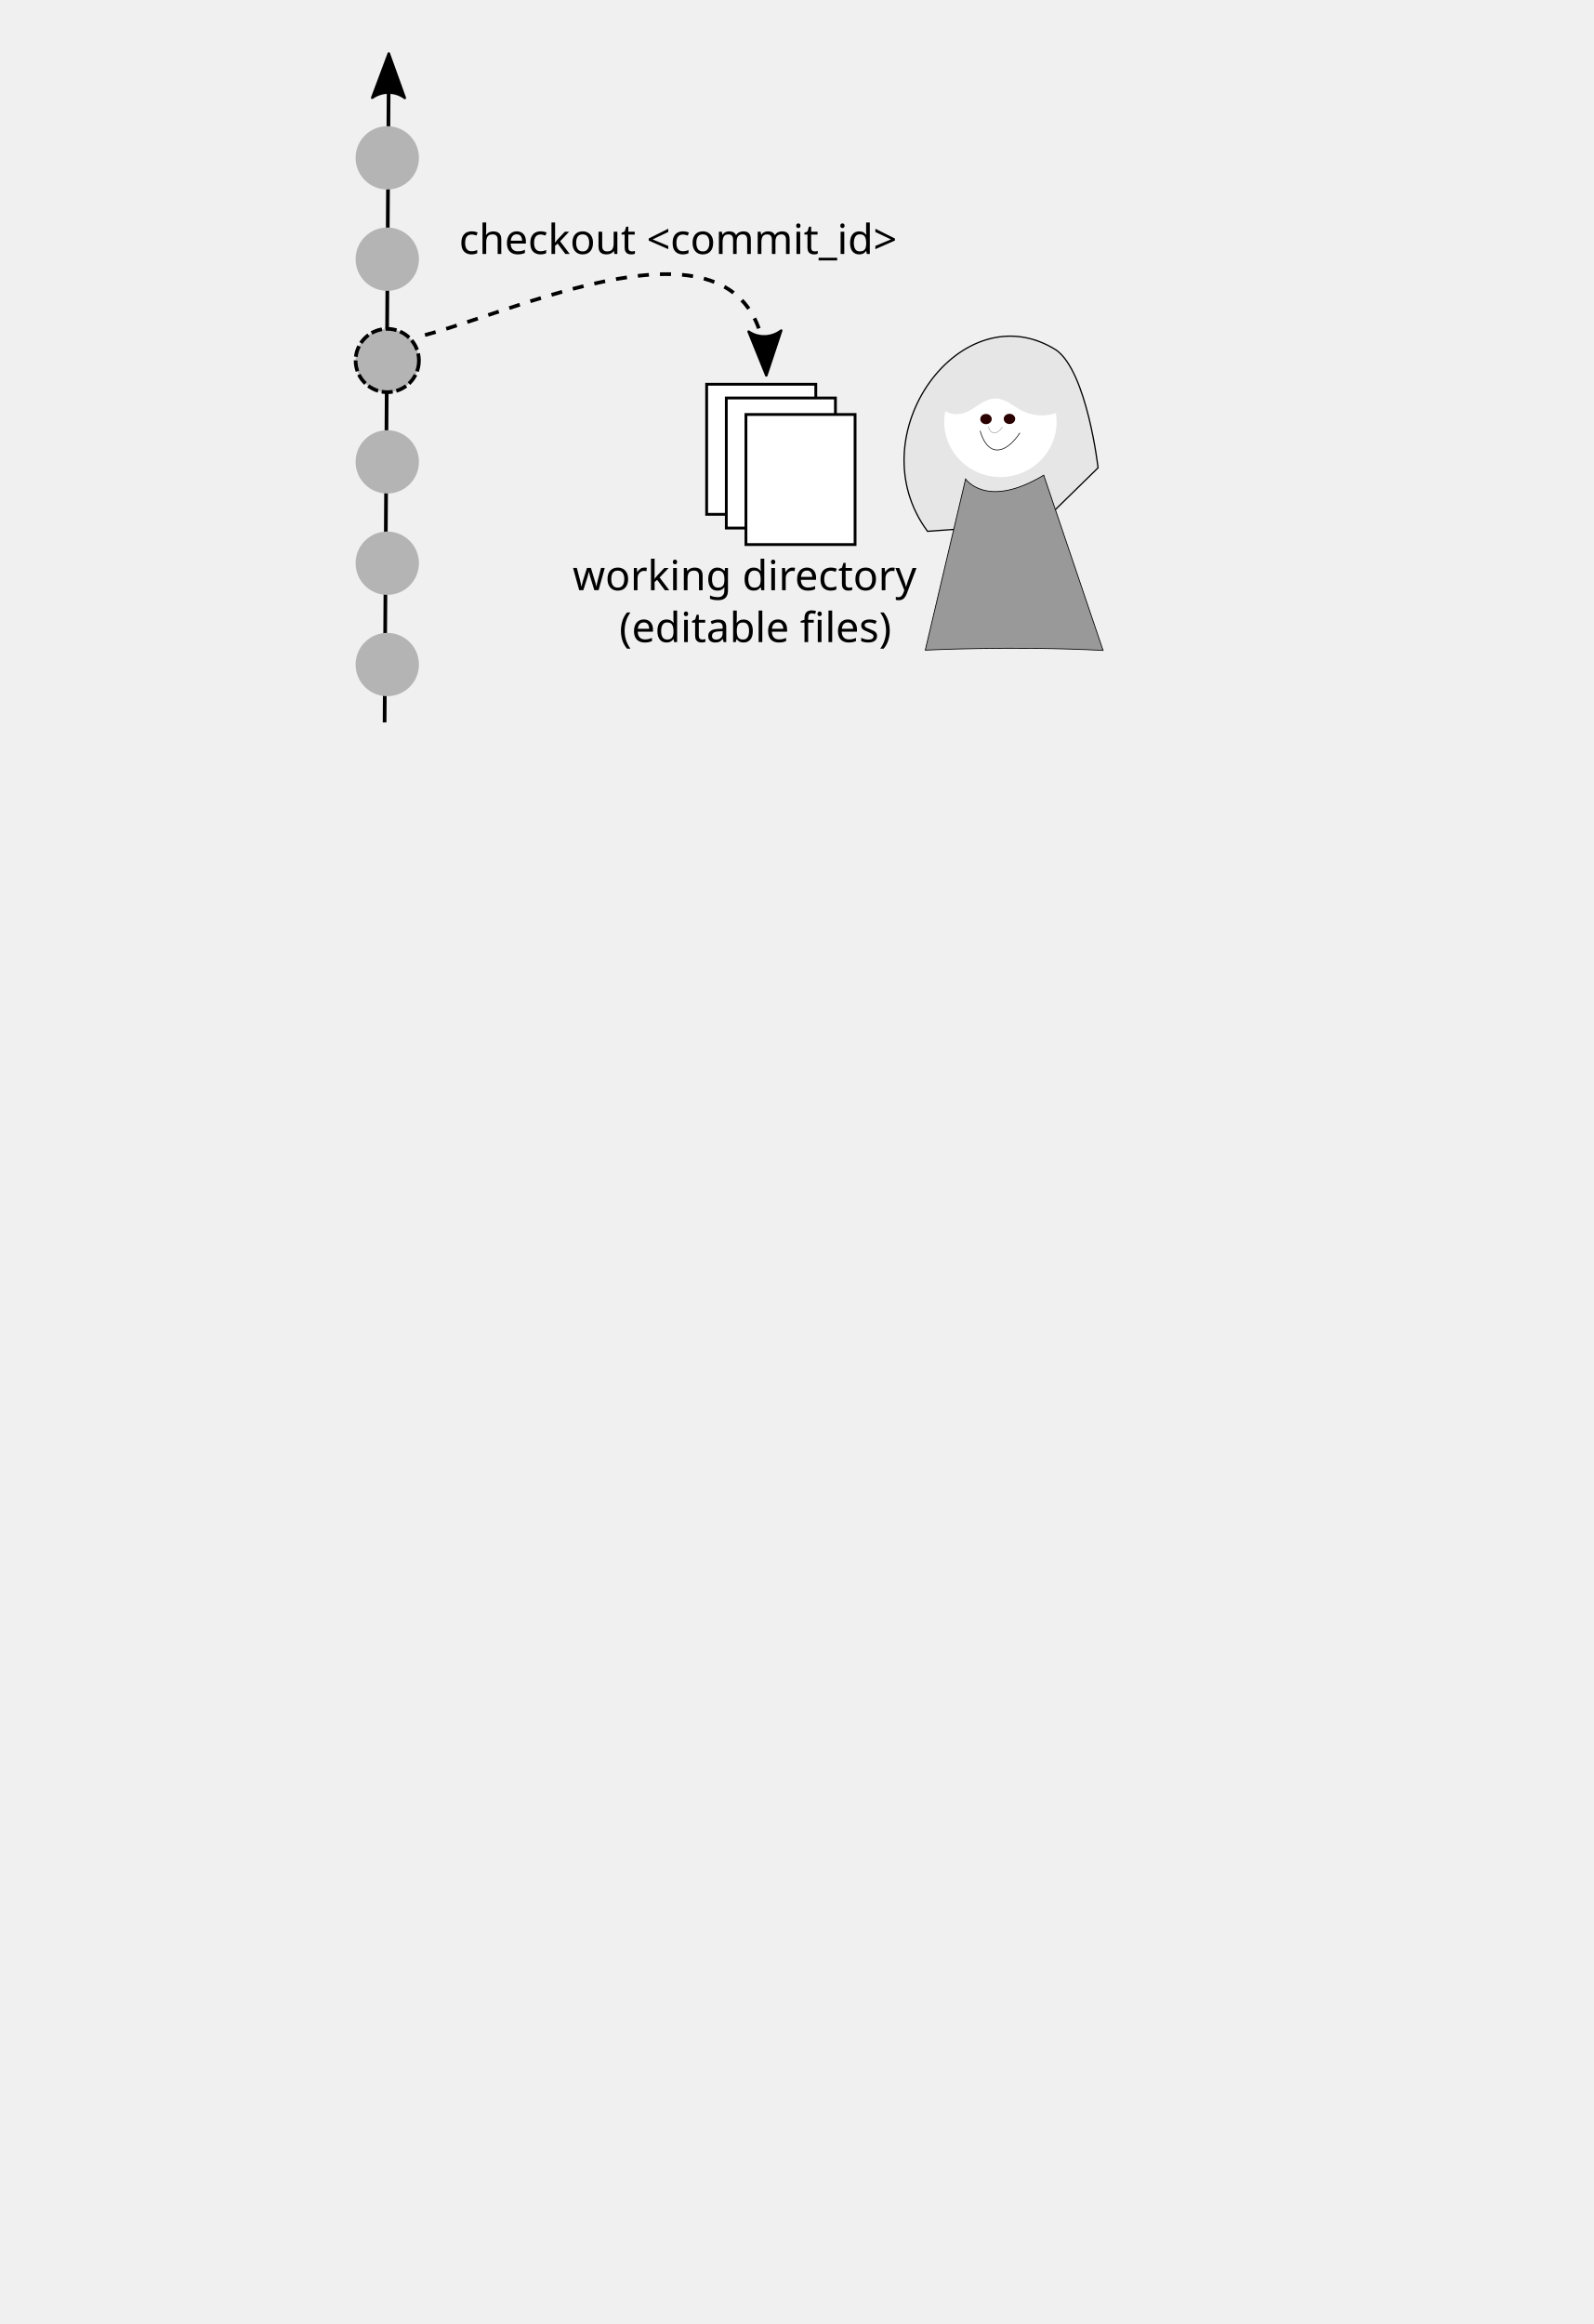
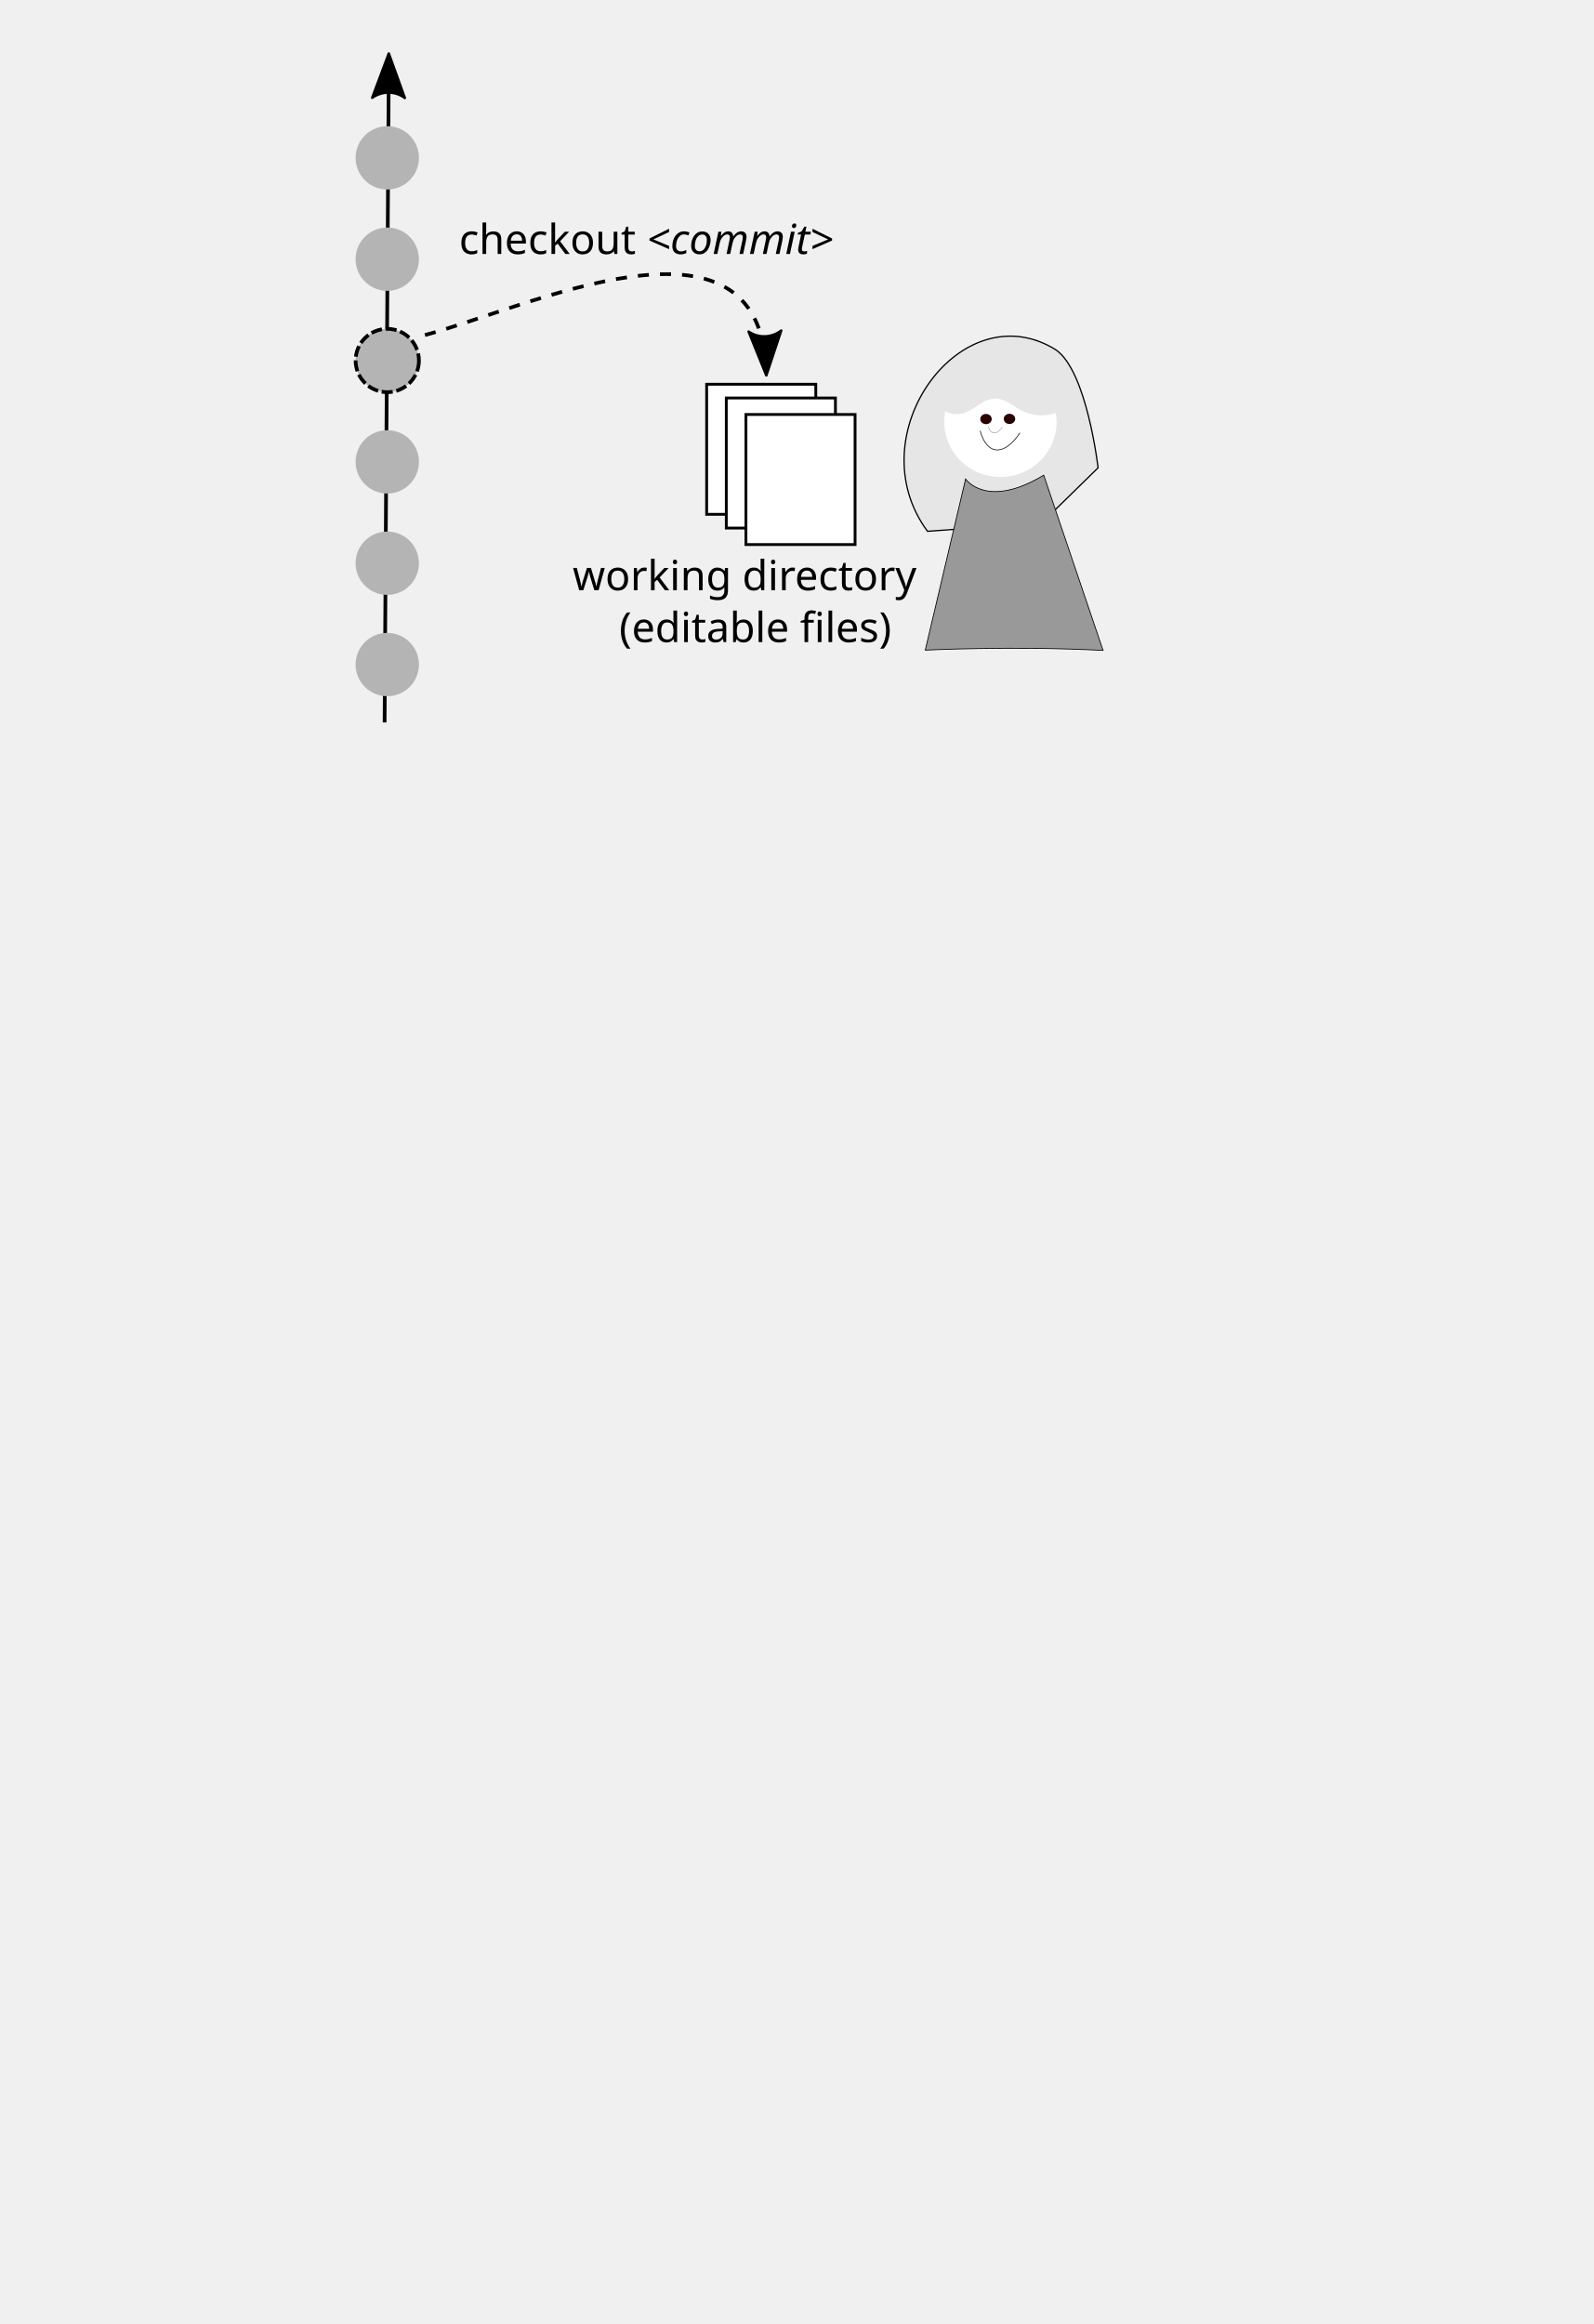
<svg xmlns="http://www.w3.org/2000/svg" width="4.8in" height="7in" viewBox="0 0 432 630" id="svg2" version="1.1">
  <defs id="defs4">
    <marker style="overflow:visible" id="marker8328" refX="0.0" refY="0.0" orient="auto">
      <path transform="scale(1.1) translate(1,0)" d="M 8.719,4.034 L -2.207,0.016 L 8.719,-4.002 C 6.973,-1.63 6.983,1.616 8.719,4.034 z " style="fill-rule:evenodd;stroke-width:0.625;stroke-linejoin:round;stroke:#000000;stroke-opacity:1;fill:#000000;fill-opacity:1" id="path8330" />
    </marker>
    <marker orient="auto" refY="0.0" refX="0.0" id="marker4668" style="overflow:visible;">
      <path id="path4433" style="fill-rule:evenodd;stroke-width:0.625;stroke-linejoin:round;stroke:#000000;stroke-opacity:1;fill:#000000;fill-opacity:1" d="M 8.719,4.034 L -2.207,0.016 L 8.719,-4.002 C 6.973,-1.63 6.983,1.616 8.719,4.034 z " transform="scale(1.1) rotate(180) translate(1,0)" />
    </marker>
    <marker orient="auto" refY="0" refX="0" id="Arrow2Lend" style="overflow:visible">
      <path id="path4440" style="fill:#b2b2b2;fill-opacity:1;fill-rule:evenodd;stroke:#b2b2b2;stroke-width:0.625;stroke-linejoin:round;stroke-opacity:1" d="M 8.719,4.034 -2.207,0.016 8.719,-4.002 c -1.745,2.372 -1.735,5.617 -6e-7,8.035 z" transform="matrix(-1.1,0,0,-1.1,-1.1,0)" />
    </marker>
    <marker orient="auto" refY="0" refX="0" id="Arrow2Lend-3" style="overflow:visible">
      <path id="path4440-7" style="fill:#000000;fill-opacity:1;fill-rule:evenodd;stroke:#000000;stroke-width:0.625;stroke-linejoin:round;stroke-opacity:1" d="M 8.719,4.034 -2.207,0.016 8.719,-4.002 c -1.745,2.372 -1.735,5.617 -6e-7,8.035 z" transform="matrix(-1.1,0,0,-1.1,-1.1,0)" />
    </marker>
    <marker orient="auto" refY="0" refX="0" id="Arrow2Lend-6" style="overflow:visible">
      <path id="path4440-3" style="fill:#b2b2b2;fill-opacity:1;fill-rule:evenodd;stroke:#b2b2b2;stroke-width:0.625;stroke-linejoin:round;stroke-opacity:1" d="M 8.719,4.034 -2.207,0.016 8.719,-4.002 c -1.745,2.372 -1.735,5.617 -6e-7,8.035 z" transform="matrix(-1.1,0,0,-1.1,-1.1,0)" />
    </marker>
    <marker orient="auto" refY="0" refX="0" id="Arrow2Lend-9" style="overflow:visible">
      <path id="path4440-4" style="fill:#b4b4b4;fill-opacity:1;fill-rule:evenodd;stroke:#b4b4b4;stroke-width:0.625;stroke-linejoin:round;stroke-opacity:1" d="M 8.719,4.034 -2.207,0.016 8.719,-4.002 c -1.745,2.372 -1.735,5.617 -6e-7,8.035 z" transform="matrix(-1.1,0,0,-1.1,-1.1,0)" />
    </marker>
    <marker orient="auto" refY="0" refX="0" id="Arrow2Lend-6-5" style="overflow:visible">
      <path id="path4440-3-7" style="fill:#000000;fill-opacity:1;fill-rule:evenodd;stroke:#000000;stroke-width:0.625;stroke-linejoin:round;stroke-opacity:1" d="M 8.719,4.034 -2.207,0.016 8.719,-4.002 c -1.745,2.372 -1.735,5.617 -6e-7,8.035 z" transform="matrix(-1.1,0,0,-1.1,-1.1,0)" />
    </marker>
    <marker orient="auto" refY="0" refX="0" id="marker4668-7" style="overflow:visible">
      <path id="path4433-0" style="fill:#000000;fill-opacity:1;fill-rule:evenodd;stroke:#000000;stroke-width:0.625;stroke-linejoin:round;stroke-opacity:1" d="M 8.719,4.034 -2.207,0.016 8.719,-4.002 c -1.745,2.372 -1.735,5.617 -6e-7,8.035 z" transform="matrix(-1.1,0,0,-1.1,-1.1,0)" />
    </marker>
    <marker style="overflow:visible" id="Arrow2Lend-8-0-0-7-8-2" refY="0" refX="0" overflow="visible" orient="auto">
      <path style="fill-rule:evenodd;stroke:#000000;stroke-width:0.625;stroke-linejoin:round" id="path4440-4-5-3-5-5-4" d="M 8.719,4.034 -2.207,0.016 8.719,-4.002 c -1.746,2.372 -1.735,5.617 -6e-7,8.035 z" transform="matrix(-1.1,0,0,-1.1,-1.1,0)" />
    </marker>
  </defs>
  <g id="layer1" transform="translate(0,-422.3621)">
    <path style="fill:none;fill-rule:evenodd;stroke:#000000;stroke-width:1;stroke-linecap:butt;stroke-linejoin:miter;stroke-miterlimit:4;stroke-dasharray:3, 3;stroke-dashoffset:0;stroke-opacity:1;marker-end:url(#marker4668)" d="m 115.226,513.184 c 27.475,-7.262 90.958,-38.111 92.488,9.617" id="path4413-3-1-5" />
    <g id="g4380" transform="matrix(0.4970869,0,0,0.4970869,432.5883,328.0998)">
      <path id="path3350" d="m -364.345,479.381 c -38.947,-52.583 18.695,-131.215 70.162,-98.879 16.892,11.957 22.865,64.245 22.865,64.245 l -30.778,30.132 z" style="opacity:1;fill:#e6e6e6;fill-rule:evenodd;stroke:#000000;stroke-width:0.685px;stroke-linecap:butt;stroke-linejoin:miter;stroke-opacity:1" />
      <ellipse ry="30.078" rx="30.636" cy="419.706" cx="-324.584" id="path3340" style="fill:#ffffff;fill-opacity:1" />
      <path id="path3348" d="m -365.572,544.187 c 0,0 47.496,-2.416 96.98,0.148 l -32.374,-95.568 c -31.247,18.837 -42.606,2.084 -42.606,2.084 z" style="fill:#999999;fill-rule:evenodd;stroke:#000000;stroke-width:0.426px;stroke-linecap:butt;stroke-linejoin:miter;stroke-opacity:1" />
      <path id="path4156" d="m -360.697,405.894 c 0.774,3.194 2.853,6.052 5.653,7.773 2.801,1.72 6.29,2.282 9.489,1.529 3.308,-0.779 6.138,-2.842 8.989,-4.692 1.426,-0.925 2.886,-1.81 4.451,-2.471 1.566,-0.66 3.247,-1.092 4.947,-1.076 2.565,0.025 5.018,1.062 7.238,2.347 2.22,1.285 4.284,2.833 6.552,4.031 4.2,2.218 9.058,3.17 13.785,2.701 4.726,-0.469 9.303,-2.358 12.985,-5.359 -1.18,-8.627 -5.442,-16.8 -11.841,-22.705 -6.399,-5.905 -14.887,-9.499 -23.581,-9.983 -8.583,-0.478 -17.305,2.074 -24.275,7.104 -6.971,5.03 -12.141,12.503 -14.392,20.8 z" style="fill:#e6e6e6;fill-rule:evenodd;stroke:none;stroke-width:0.704px;stroke-linecap:butt;stroke-linejoin:miter;stroke-opacity:1" />
      <ellipse ry="2.79" rx="3.124" cy="418.162" cx="-332.445" id="path4185" style="opacity:1;fill:#2b0000;fill-opacity:1;stroke:none" />
      <path id="path4250" d="m -335.628,424.548 c 0,0 2.308,10.064 8.916,10.479 6.76,0.425 12.771,-9.346 12.771,-9.346" style="fill:none;fill-rule:evenodd;stroke:#000000;stroke-width:0.366px;stroke-linecap:butt;stroke-linejoin:miter;stroke-opacity:1" />
      <ellipse ry="2.79" rx="3.124" cy="418.076" cx="-319.643" id="path4185-0" style="opacity:1;fill:#2b0000;fill-opacity:1;stroke:none" />
      <path id="path4250-5" d="m -331.163,422.231 c 0,0 0.811,3.353 3.133,3.492 2.375,0.141 4.488,-3.114 4.488,-3.114" style="fill:none;fill-rule:evenodd;stroke:#000000;stroke-width:0.125px;stroke-linecap:butt;stroke-linejoin:miter;stroke-opacity:1" />
    </g>
    <text xml:space="preserve" style="font-style:normal;font-weight:normal;font-size:14.168px;line-height:125%;font-family:Sans;letter-spacing:0px;word-spacing:0px;fill:#000000;fill-opacity:1;stroke:none;stroke-width:1px;stroke-linecap:butt;stroke-linejoin:miter;stroke-opacity:1" x="124.467" y="491.215" id="text4401-0-3">
-       <tspan x="124.467" y="491.215" style="font-style:normal;font-variant:normal;font-weight:normal;font-stretch:condensed;font-size:11.25px;font-family:'Myriad Pro';-inkscape-font-specification:'Myriad Pro Condensed'" id="tspan4728">checkout &lt;commit_id&gt;</tspan>
+       <tspan x="124.467" y="491.215" style="font-style:normal;font-variant:normal;font-weight:normal;font-stretch:condensed;font-size:11.25px;font-family:'Myriad Pro';-inkscape-font-specification:'Myriad Pro Condensed'" id="tspan4728">checkout <tspan style="font-style:italic" id="tspan4282">&lt;commit&gt;</tspan>
+       </tspan>
    </text>
    <rect style="opacity:1;fill:#ffffff;fill-opacity:1;stroke:#000000;stroke-width:0.759;stroke-miterlimit:4;stroke-dasharray:none;stroke-dashoffset:0;stroke-opacity:1" id="rect4730" width="29.589" height="35.261" x="191.594" y="-561.788" ry="0" transform="scale(1,-1)" />
    <rect style="opacity:1;fill:#ffffff;fill-opacity:1;stroke:#000000;stroke-width:0.759;stroke-miterlimit:4;stroke-dasharray:none;stroke-dashoffset:0;stroke-opacity:1" id="rect4730-5" width="29.589" height="35.261" x="196.92" y="-565.513" ry="0" transform="scale(1,-1)" />
    <rect style="opacity:1;fill:#ffffff;fill-opacity:1;stroke:#000000;stroke-width:0.759;stroke-miterlimit:4;stroke-dasharray:none;stroke-dashoffset:0;stroke-opacity:1" id="rect4730-1" width="29.589" height="35.261" x="202.246" y="-569.983" ry="0" transform="scale(1,-1)" />
    <text xml:space="preserve" style="font-style:normal;font-variant:normal;font-weight:normal;font-stretch:condensed;font-size:11.25px;line-height:125%;font-family:'Myriad Pro';-inkscape-font-specification:'Myriad Pro, Condensed';text-align:center;letter-spacing:0px;word-spacing:0px;writing-mode:lr-tb;text-anchor:middle;fill:#000000;fill-opacity:1;stroke:none;stroke-width:1px;stroke-linecap:butt;stroke-linejoin:miter;stroke-opacity:1" x="212.106" y="582.362" id="text4753">
      <tspan id="tspan4755" x="212.106" y="582.362">working directory</tspan>
      <tspan x="212.106" y="596.425" id="tspan4757">(editable files)</tspan>
    </text>
    <text xml:space="preserve" style="font-style:normal;font-variant:normal;font-weight:normal;font-stretch:condensed;font-size:11.25px;line-height:125%;font-family:'Myriad Pro';-inkscape-font-specification:'Myriad Pro, Condensed';text-align:start;letter-spacing:0px;word-spacing:0px;writing-mode:lr-tb;text-anchor:start;fill:#000000;fill-opacity:1;stroke:none;stroke-width:1px;stroke-linecap:butt;stroke-linejoin:miter;stroke-opacity:1" x="257.143" y="588.791" id="text8882">
      <tspan id="tspan8884" x="257.143" y="588.791" />
    </text>
    <path style="fill:none;stroke:#000000;stroke-width:1px;marker-end:url(#Arrow2Lend-8-0-0-7-8-2)" d="M 104.278,618.196 105.423,438.197" id="path4413-1-2-6-8-7-4" />
    <circle id="path17044-3-1-4" cy="602.51" cx="105" r="8.586" style="fill:#b4b4b4;fill-opacity:1" />
    <circle id="path17044-3-2-0-9" cy="575.038" cx="105" r="8.586" style="fill:#b4b4b4;fill-opacity:1" />
    <circle id="path17044-3-2-8-6-5" cy="547.566" cx="105" r="8.586" style="fill:#b4b4b4;fill-opacity:1" />
    <circle id="path17044-3-3-57-7" cy="520.094" cx="105" r="8.586" style="fill:#b4b4b4;fill-opacity:1;stroke:#000000;stroke-opacity:1;stroke-width:1;stroke-miterlimit:4;stroke-dasharray:3,1;stroke-dashoffset:0" />
    <circle id="circle17046-1-3-73-3" cy="492.623" cx="105" r="8.586" style="fill:#b4b4b4;fill-opacity:1" />
    <circle id="circle17046-1-3-2-3-2" cx="105" cy="465.151" r="8.586" style="fill:#b4b4b4;fill-opacity:1" />
  </g>
</svg>
